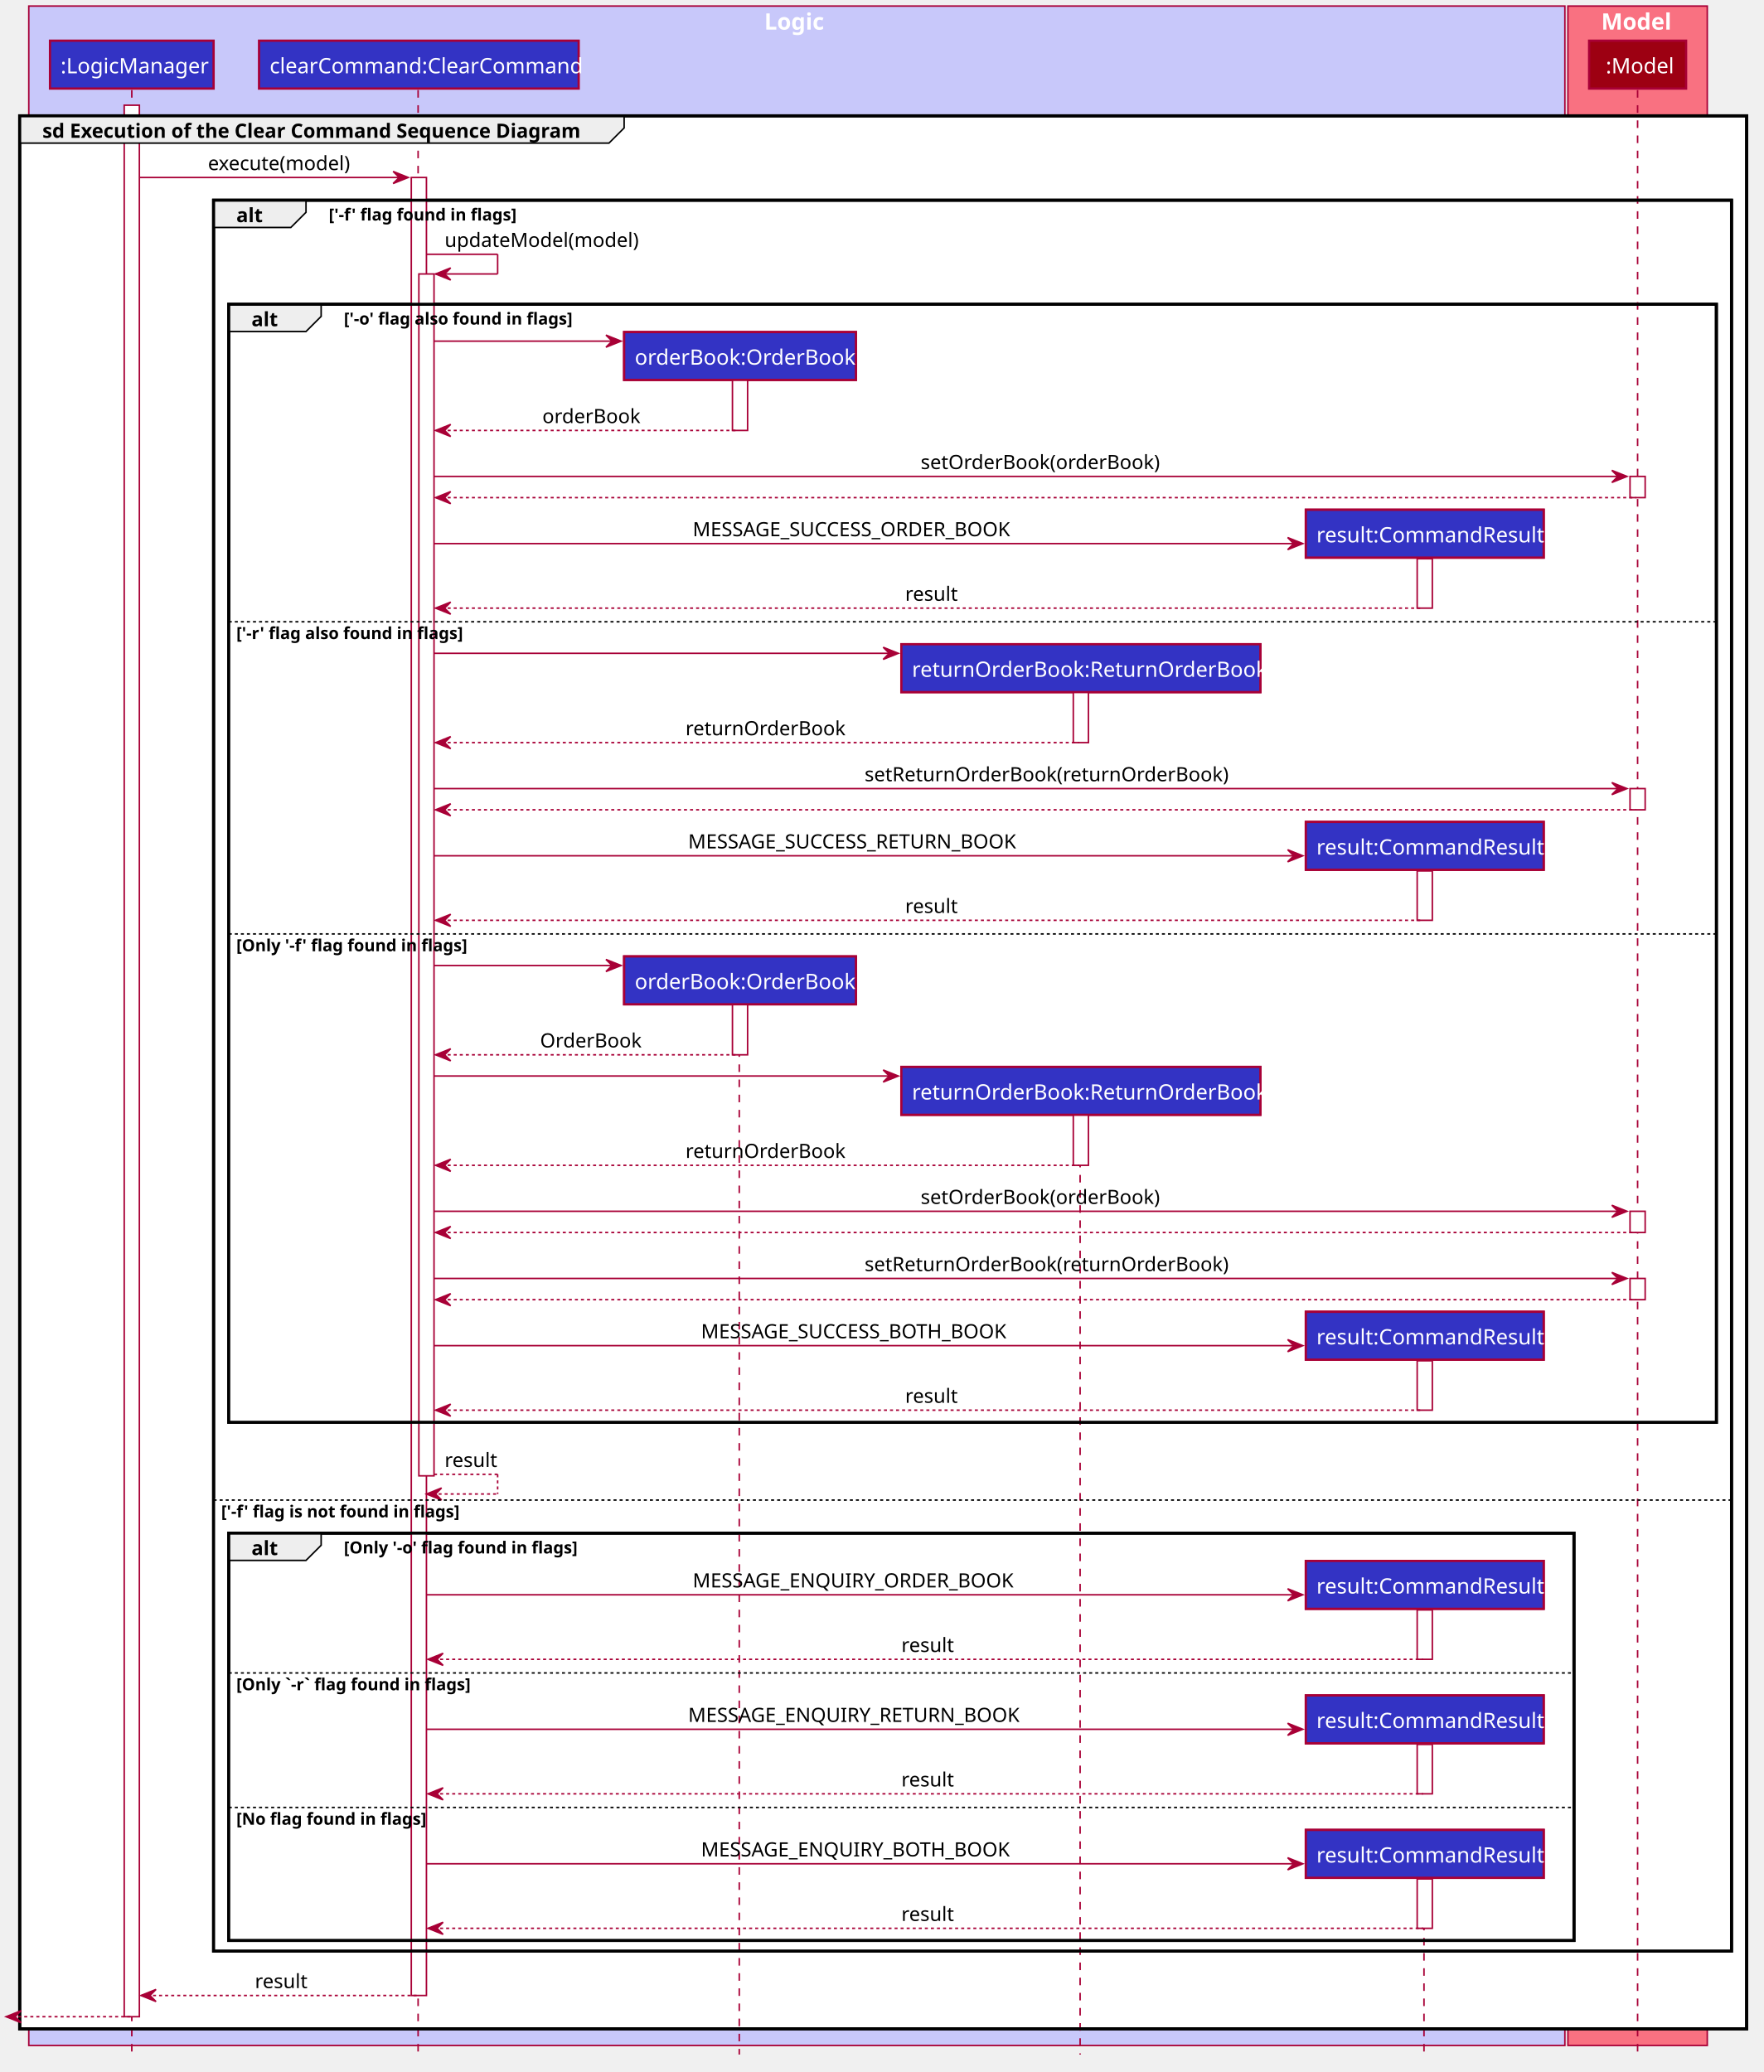
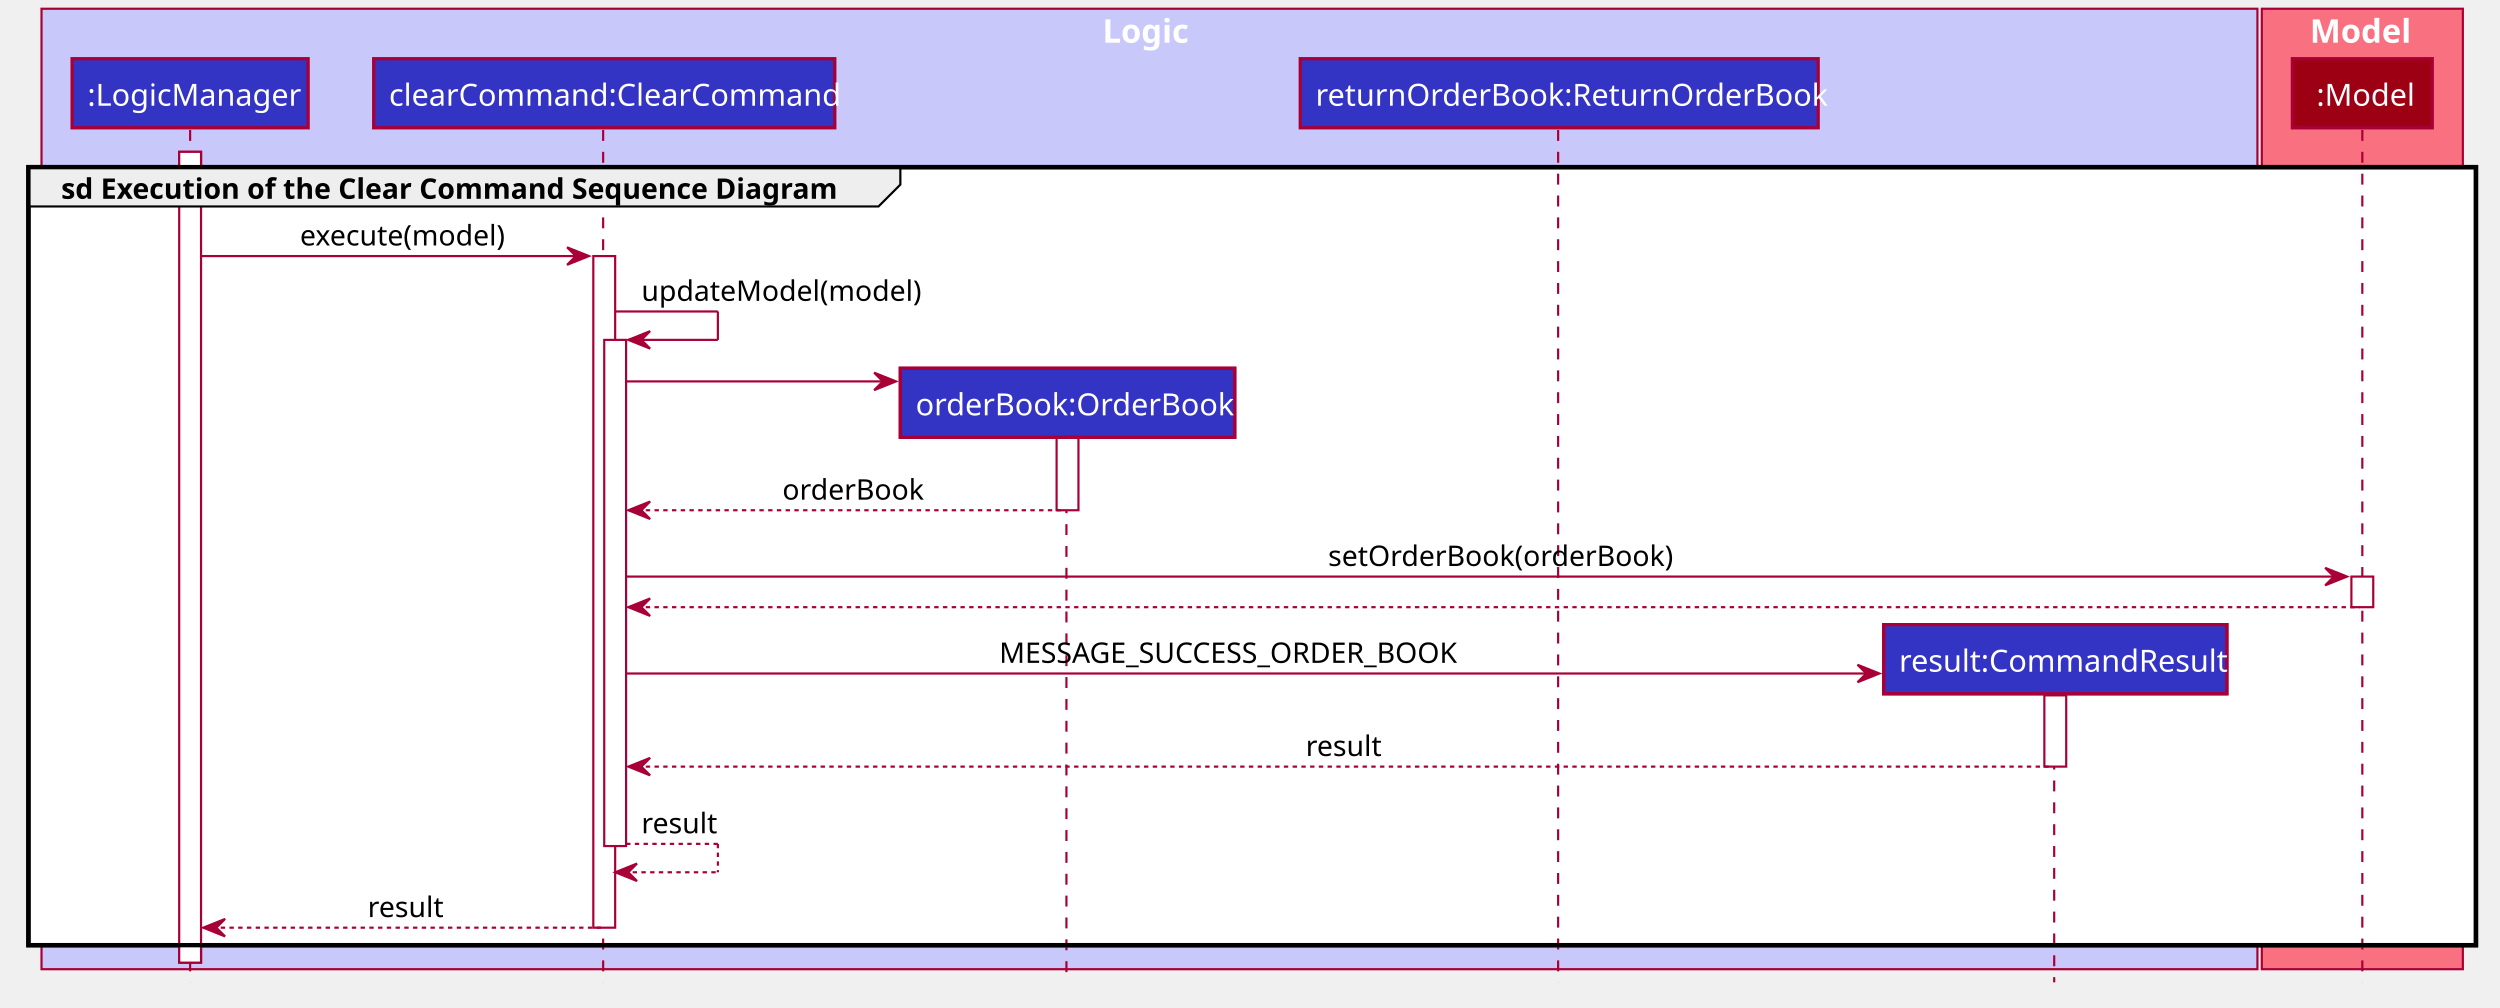
- <svg xmlns="http://www.w3.org/2000/svg" contentScriptType="application/ecmascript" contentStyleType="text/css" height="1368px" preserveAspectRatio="none" style="width:1164px;height:1368px;" version="1.1" viewBox="0 0 1164 1368" width="1164px" zoomAndPan="magnify">
+ <svg xmlns="http://www.w3.org/2000/svg" contentScriptType="application/ecmascript" contentStyleType="text/css" height="461px" preserveAspectRatio="none" style="width:1144px;height:461px;" version="1.1" viewBox="0 0 1144 461" width="1144px" zoomAndPan="magnify">
  <defs />
  <g>
-     <rect fill="#C8C8FA" height="1346.484" style="stroke: #A80036; stroke-width: 1.0;" width="1014" x="19" y="4" />
+     <rect fill="#C8C8FA" height="439.508" style="stroke: #A80036; stroke-width: 1.0;" width="1014" x="19" y="4" />
    <text fill="#FFFFFF" font-family="sans-serif" font-size="15" font-weight="bold" lengthAdjust="spacingAndGlyphs" textLength="39" x="504.5" y="19.571">Logic</text>
-     <rect fill="#F97181" height="1346.484" style="stroke: #A80036; stroke-width: 1.0;" width="92" x="1035" y="4" />
+     <rect fill="#F97181" height="439.508" style="stroke: #A80036; stroke-width: 1.0;" width="92" x="1035" y="4" />
    <text fill="#FFFFFF" font-family="sans-serif" font-size="15" font-weight="bold" lengthAdjust="spacingAndGlyphs" textLength="44" x="1057" y="19.571">Model</text>
-     <rect fill="#FFFFFF" height="1262.008" style="stroke: #A80036; stroke-width: 1.0;" width="10" x="82" y="69.477" />
-     <rect fill="#FFFFFF" height="1200.305" style="stroke: #A80036; stroke-width: 1.0;" width="10" x="271.5" y="117.18" />
-     <rect fill="#FFFFFF" height="793.508" style="stroke: #A80036; stroke-width: 1.0;" width="10" x="276.5" y="180.883" />
-     <rect fill="#FFFFFF" height="48.961" style="stroke: #A80036; stroke-width: 1.0;" width="10" x="483.5" y="235.234" />
-     <rect fill="#FFFFFF" height="48.961" style="stroke: #A80036; stroke-width: 1.0;" width="10" x="483.5" y="647.453" />
-     <rect fill="#FFFFFF" height="48.961" style="stroke: #A80036; stroke-width: 1.0;" width="10" x="708.5" y="441.344" />
-     <rect fill="#FFFFFF" height="48.961" style="stroke: #A80036; stroke-width: 1.0;" width="10" x="708.5" y="720.414" />
-     <rect fill="#FFFFFF" height="32.609" style="stroke: #A80036; stroke-width: 1.0;" width="10" x="935.5" y="368.898" />
-     <rect fill="#FFFFFF" height="32.609" style="stroke: #A80036; stroke-width: 1.0;" width="10" x="935.5" y="575.008" />
-     <rect fill="#FFFFFF" height="32.609" style="stroke: #A80036; stroke-width: 1.0;" width="10" x="935.5" y="898.43" />
-     <rect fill="#FFFFFF" height="32.609" style="stroke: #A80036; stroke-width: 1.0;" width="10" x="935.5" y="1062.93" />
-     <rect fill="#FFFFFF" height="32.609" style="stroke: #A80036; stroke-width: 1.0;" width="10" x="935.5" y="1151.727" />
-     <rect fill="#FFFFFF" height="32.609" style="stroke: #A80036; stroke-width: 1.0;" width="10" x="935.5" y="1240.523" />
-     <rect fill="#FFFFFF" height="14" style="stroke: #A80036; stroke-width: 1.0;" width="10" x="1076" y="314.547" />
-     <rect fill="#FFFFFF" height="14" style="stroke: #A80036; stroke-width: 1.0;" width="10" x="1076" y="520.656" />
-     <rect fill="#FFFFFF" height="14" style="stroke: #A80036; stroke-width: 1.0;" width="10" x="1076" y="799.727" />
-     <rect fill="#FFFFFF" height="14" style="stroke: #A80036; stroke-width: 1.0;" width="10" x="1076" y="844.078" />
-     <rect fill="#FFFFFF" height="1263.008" style="stroke: #000000; stroke-width: 2.0;" width="1140" x="13" y="76.477" />
-     <rect fill="#FFFFFF" height="1155.953" style="stroke: #000000; stroke-width: 2.0;" width="1002" x="141" y="132.18" />
-     <rect fill="#FFFFFF" height="738.156" style="stroke: #000000; stroke-width: 2.0;" width="982" x="151" y="200.883" />
-     <rect fill="#3333C4" height="31.609" style="stroke: #A80036; stroke-width: 1.5;" width="153" x="412" y="219.234" />
-     <text fill="#FFFFFF" font-family="sans-serif" font-size="14" lengthAdjust="spacingAndGlyphs" textLength="139" x="419" y="240.768">orderBook:OrderBook</text>
-     <rect fill="#3333C4" height="31.609" style="stroke: #A80036; stroke-width: 1.5;" width="157" x="862" y="336.547" />
-     <text fill="#FFFFFF" font-family="sans-serif" font-size="14" lengthAdjust="spacingAndGlyphs" textLength="143" x="869" y="358.08">result:CommandResult</text>
-     <rect fill="#FFFFFF" height="206.109" style="stroke: none; stroke-width: 1.0;" width="982" x="151" y="409.508" />
-     <rect fill="#3333C4" height="31.609" style="stroke: #A80036; stroke-width: 1.5;" width="237" x="595" y="425.344" />
-     <text fill="#FFFFFF" font-family="sans-serif" font-size="14" lengthAdjust="spacingAndGlyphs" textLength="223" x="602" y="446.877">returnOrderBook:ReturnOrderBook</text>
-     <rect fill="#3333C4" height="31.609" style="stroke: #A80036; stroke-width: 1.5;" width="157" x="862" y="542.656" />
-     <text fill="#FFFFFF" font-family="sans-serif" font-size="14" lengthAdjust="spacingAndGlyphs" textLength="143" x="869" y="564.189">result:CommandResult</text>
-     <rect fill="#FFFFFF" height="323.422" style="stroke: none; stroke-width: 1.0;" width="982" x="151" y="615.617" />
-     <rect fill="#3333C4" height="31.609" style="stroke: #A80036; stroke-width: 1.5;" width="153" x="412" y="631.453" />
-     <text fill="#FFFFFF" font-family="sans-serif" font-size="14" lengthAdjust="spacingAndGlyphs" textLength="139" x="419" y="652.986">orderBook:OrderBook</text>
-     <rect fill="#3333C4" height="31.609" style="stroke: #A80036; stroke-width: 1.5;" width="237" x="595" y="704.414" />
-     <text fill="#FFFFFF" font-family="sans-serif" font-size="14" lengthAdjust="spacingAndGlyphs" textLength="223" x="602" y="725.947">returnOrderBook:ReturnOrderBook</text>
-     <rect fill="#3333C4" height="31.609" style="stroke: #A80036; stroke-width: 1.5;" width="157" x="862" y="866.078" />
-     <text fill="#FFFFFF" font-family="sans-serif" font-size="14" lengthAdjust="spacingAndGlyphs" textLength="143" x="869" y="887.611">result:CommandResult</text>
-     <rect fill="#FFFFFF" height="298.742" style="stroke: none; stroke-width: 1.0;" width="1002" x="141" y="989.391" />
-     <rect fill="#FFFFFF" height="268.906" style="stroke: #000000; stroke-width: 2.0;" width="888" x="151" y="1012.227" />
-     <rect fill="#3333C4" height="31.609" style="stroke: #A80036; stroke-width: 1.5;" width="157" x="862" y="1030.578" />
-     <text fill="#FFFFFF" font-family="sans-serif" font-size="14" lengthAdjust="spacingAndGlyphs" textLength="143" x="869" y="1052.111">result:CommandResult</text>
-     <rect fill="#FFFFFF" height="88.797" style="stroke: none; stroke-width: 1.0;" width="888" x="151" y="1103.539" />
-     <rect fill="#3333C4" height="31.609" style="stroke: #A80036; stroke-width: 1.5;" width="157" x="862" y="1119.375" />
-     <text fill="#FFFFFF" font-family="sans-serif" font-size="14" lengthAdjust="spacingAndGlyphs" textLength="143" x="869" y="1140.908">result:CommandResult</text>
-     <rect fill="#FFFFFF" height="88.797" style="stroke: none; stroke-width: 1.0;" width="888" x="151" y="1192.336" />
-     <rect fill="#3333C4" height="31.609" style="stroke: #A80036; stroke-width: 1.5;" width="157" x="862" y="1208.172" />
-     <text fill="#FFFFFF" font-family="sans-serif" font-size="14" lengthAdjust="spacingAndGlyphs" textLength="143" x="869" y="1229.705">result:CommandResult</text>
-     <line style="stroke: #A80036; stroke-width: 1.0; stroke-dasharray: 5.0,5.0;" x1="87" x2="87" y1="59.477" y2="1356.484" />
-     <line style="stroke: #A80036; stroke-width: 1.0; stroke-dasharray: 5.0,5.0;" x1="276" x2="276" y1="59.477" y2="1356.484" />
-     <line style="stroke: #A80036; stroke-width: 1.0; stroke-dasharray: 5.0,5.0;" x1="488" x2="488" y1="662.758" y2="1356.484" />
-     <line style="stroke: #A80036; stroke-width: 1.0; stroke-dasharray: 5.0,5.0;" x1="713" x2="713" y1="735.719" y2="1356.484" />
-     <line style="stroke: #A80036; stroke-width: 1.0; stroke-dasharray: 5.0,5.0;" x1="940" x2="940" y1="1239.477" y2="1356.484" />
-     <line style="stroke: #A80036; stroke-width: 1.0; stroke-dasharray: 5.0,5.0;" x1="1081" x2="1081" y1="59.477" y2="1356.484" />
+     <rect fill="#FFFFFF" height="371.031" style="stroke: #A80036; stroke-width: 1.0;" width="10" x="82" y="69.477" />
+     <rect fill="#FFFFFF" height="307.328" style="stroke: #A80036; stroke-width: 1.0;" width="10" x="271.5" y="117.18" />
+     <rect fill="#FFFFFF" height="231.625" style="stroke: #A80036; stroke-width: 1.0;" width="10" x="276.5" y="155.531" />
+     <rect fill="#FFFFFF" height="48.961" style="stroke: #A80036; stroke-width: 1.0;" width="10" x="483.5" y="184.531" />
+     <rect fill="#FFFFFF" height="32.609" style="stroke: #A80036; stroke-width: 1.0;" width="10" x="935.5" y="318.195" />
+     <rect fill="#FFFFFF" height="14" style="stroke: #A80036; stroke-width: 1.0;" width="10" x="1076" y="263.844" />
+     <rect fill="#FFFFFF" height="356.031" style="stroke: #000000; stroke-width: 2.0;" width="1120" x="13" y="76.477" />
+     <rect fill="#3333C4" height="31.609" style="stroke: #A80036; stroke-width: 1.5;" width="153" x="412" y="168.531" />
+     <text fill="#FFFFFF" font-family="sans-serif" font-size="14" lengthAdjust="spacingAndGlyphs" textLength="139" x="419" y="190.065">orderBook:OrderBook</text>
+     <rect fill="#3333C4" height="31.609" style="stroke: #A80036; stroke-width: 1.5;" width="157" x="862" y="285.844" />
+     <text fill="#FFFFFF" font-family="sans-serif" font-size="14" lengthAdjust="spacingAndGlyphs" textLength="143" x="869" y="307.377">result:CommandResult</text>
+     <line style="stroke: #A80036; stroke-width: 1.0; stroke-dasharray: 5.0,5.0;" x1="87" x2="87" y1="59.477" y2="449.508" />
+     <line style="stroke: #A80036; stroke-width: 1.0; stroke-dasharray: 5.0,5.0;" x1="276" x2="276" y1="59.477" y2="449.508" />
+     <line style="stroke: #A80036; stroke-width: 1.0; stroke-dasharray: 5.0,5.0;" x1="488" x2="488" y1="199.836" y2="449.508" />
+     <line style="stroke: #A80036; stroke-width: 1.0; stroke-dasharray: 5.0,5.0;" x1="713" x2="713" y1="59.477" y2="449.508" />
+     <line style="stroke: #A80036; stroke-width: 1.0; stroke-dasharray: 5.0,5.0;" x1="940" x2="940" y1="317.148" y2="449.508" />
+     <line style="stroke: #A80036; stroke-width: 1.0; stroke-dasharray: 5.0,5.0;" x1="1081" x2="1081" y1="59.477" y2="449.508" />
    <rect fill="#3333C4" height="31.609" style="stroke: #A80036; stroke-width: 1.5;" width="108" x="33" y="26.867" />
    <text fill="#FFFFFF" font-family="sans-serif" font-size="14" lengthAdjust="spacingAndGlyphs" textLength="94" x="40" y="48.4">:LogicManager</text>
    <rect fill="#3333C4" height="31.609" style="stroke: #A80036; stroke-width: 1.5;" width="211" x="171" y="26.867" />
    <text fill="#FFFFFF" font-family="sans-serif" font-size="14" lengthAdjust="spacingAndGlyphs" textLength="197" x="178" y="48.4">clearCommand:ClearCommand</text>
+     <rect fill="#3333C4" height="31.609" style="stroke: #A80036; stroke-width: 1.5;" width="237" x="595" y="26.867" />
+     <text fill="#FFFFFF" font-family="sans-serif" font-size="14" lengthAdjust="spacingAndGlyphs" textLength="223" x="602" y="48.4">returnOrderBook:ReturnOrderBook</text>
    <rect fill="#9D0012" height="31.609" style="stroke: #A80036; stroke-width: 1.5;" width="64" x="1049" y="26.867" />
    <text fill="#FFFFFF" font-family="sans-serif" font-size="14" lengthAdjust="spacingAndGlyphs" textLength="42" x="1060" y="48.4">:Model</text>
-     <rect fill="#FFFFFF" height="1262.008" style="stroke: #A80036; stroke-width: 1.0;" width="10" x="82" y="69.477" />
-     <rect fill="#FFFFFF" height="1200.305" style="stroke: #A80036; stroke-width: 1.0;" width="10" x="271.5" y="117.18" />
-     <rect fill="#FFFFFF" height="793.508" style="stroke: #A80036; stroke-width: 1.0;" width="10" x="276.5" y="180.883" />
-     <rect fill="#FFFFFF" height="48.961" style="stroke: #A80036; stroke-width: 1.0;" width="10" x="483.5" y="235.234" />
-     <rect fill="#FFFFFF" height="48.961" style="stroke: #A80036; stroke-width: 1.0;" width="10" x="483.5" y="647.453" />
-     <rect fill="#FFFFFF" height="48.961" style="stroke: #A80036; stroke-width: 1.0;" width="10" x="708.5" y="441.344" />
-     <rect fill="#FFFFFF" height="48.961" style="stroke: #A80036; stroke-width: 1.0;" width="10" x="708.5" y="720.414" />
-     <rect fill="#FFFFFF" height="32.609" style="stroke: #A80036; stroke-width: 1.0;" width="10" x="935.5" y="368.898" />
-     <rect fill="#FFFFFF" height="32.609" style="stroke: #A80036; stroke-width: 1.0;" width="10" x="935.5" y="575.008" />
-     <rect fill="#FFFFFF" height="32.609" style="stroke: #A80036; stroke-width: 1.0;" width="10" x="935.5" y="898.43" />
-     <rect fill="#FFFFFF" height="32.609" style="stroke: #A80036; stroke-width: 1.0;" width="10" x="935.5" y="1062.93" />
-     <rect fill="#FFFFFF" height="32.609" style="stroke: #A80036; stroke-width: 1.0;" width="10" x="935.5" y="1151.727" />
-     <rect fill="#FFFFFF" height="32.609" style="stroke: #A80036; stroke-width: 1.0;" width="10" x="935.5" y="1240.523" />
-     <rect fill="#FFFFFF" height="14" style="stroke: #A80036; stroke-width: 1.0;" width="10" x="1076" y="314.547" />
-     <rect fill="#FFFFFF" height="14" style="stroke: #A80036; stroke-width: 1.0;" width="10" x="1076" y="520.656" />
-     <rect fill="#FFFFFF" height="14" style="stroke: #A80036; stroke-width: 1.0;" width="10" x="1076" y="799.727" />
-     <rect fill="#FFFFFF" height="14" style="stroke: #A80036; stroke-width: 1.0;" width="10" x="1076" y="844.078" />
+     <rect fill="#FFFFFF" height="371.031" style="stroke: #A80036; stroke-width: 1.0;" width="10" x="82" y="69.477" />
+     <rect fill="#FFFFFF" height="307.328" style="stroke: #A80036; stroke-width: 1.0;" width="10" x="271.5" y="117.18" />
+     <rect fill="#FFFFFF" height="231.625" style="stroke: #A80036; stroke-width: 1.0;" width="10" x="276.5" y="155.531" />
+     <rect fill="#FFFFFF" height="48.961" style="stroke: #A80036; stroke-width: 1.0;" width="10" x="483.5" y="184.531" />
+     <rect fill="#FFFFFF" height="32.609" style="stroke: #A80036; stroke-width: 1.0;" width="10" x="935.5" y="318.195" />
+     <rect fill="#FFFFFF" height="14" style="stroke: #A80036; stroke-width: 1.0;" width="10" x="1076" y="263.844" />
    <path d="M13,76.477 L412,76.477 L412,84.477 L402,94.477 L13,94.477 L13,76.477 " fill="#EEEEEE" style="stroke: #000000; stroke-width: 1.0;" />
-     <rect fill="none" height="1263.008" style="stroke: #000000; stroke-width: 2.0;" width="1140" x="13" y="76.477" />
+     <rect fill="none" height="356.031" style="stroke: #000000; stroke-width: 2.0;" width="1120" x="13" y="76.477" />
    <text fill="#000000" font-family="sans-serif" font-size="13" font-weight="bold" lengthAdjust="spacingAndGlyphs" textLength="354" x="28" y="90.972">sd Execution of the Clear Command Sequence Diagram</text>
    <polygon fill="#A80036" points="259.5,113.18,269.5,117.18,259.5,121.18,263.5,117.18" style="stroke: #A80036; stroke-width: 1.0;" />
    <line style="stroke: #A80036; stroke-width: 1.0;" x1="92" x2="265.5" y1="117.18" y2="117.18" />
    <text fill="#000000" font-family="sans-serif" font-size="13" lengthAdjust="spacingAndGlyphs" textLength="89" x="137.25" y="112.323">execute(model)</text>
-     <path d="M141,132.18 L202,132.18 L202,140.18 L192,150.18 L141,150.18 L141,132.18 " fill="#EEEEEE" style="stroke: #000000; stroke-width: 1.0;" />
-     <rect fill="none" height="1155.953" style="stroke: #000000; stroke-width: 2.0;" width="1002" x="141" y="132.18" />
-     <text fill="#000000" font-family="sans-serif" font-size="13" font-weight="bold" lengthAdjust="spacingAndGlyphs" textLength="16" x="156" y="146.675">alt</text>
-     <text fill="#000000" font-family="sans-serif" font-size="11" font-weight="bold" lengthAdjust="spacingAndGlyphs" textLength="123" x="217" y="145.599">['-f' flag found in flags]</text>
-     <line style="stroke: #A80036; stroke-width: 1.0;" x1="281.5" x2="328.5" y1="167.883" y2="167.883" />
-     <line style="stroke: #A80036; stroke-width: 1.0;" x1="328.5" x2="328.5" y1="167.883" y2="180.883" />
-     <line style="stroke: #A80036; stroke-width: 1.0;" x1="287.5" x2="328.5" y1="180.883" y2="180.883" />
-     <polygon fill="#A80036" points="297.5,176.883,287.5,180.883,297.5,184.883,293.5,180.883" style="stroke: #A80036; stroke-width: 1.0;" />
-     <text fill="#000000" font-family="sans-serif" font-size="13" lengthAdjust="spacingAndGlyphs" textLength="117" x="293.5" y="163.026">updateModel(model)</text>
-     <path d="M151,200.883 L212,200.883 L212,208.883 L202,218.883 L151,218.883 L151,200.883 " fill="#EEEEEE" style="stroke: #000000; stroke-width: 1.0;" />
-     <rect fill="none" height="738.156" style="stroke: #000000; stroke-width: 2.0;" width="982" x="151" y="200.883" />
-     <text fill="#000000" font-family="sans-serif" font-size="13" font-weight="bold" lengthAdjust="spacingAndGlyphs" textLength="16" x="166" y="215.378">alt</text>
-     <text fill="#000000" font-family="sans-serif" font-size="11" font-weight="bold" lengthAdjust="spacingAndGlyphs" textLength="152" x="227" y="214.302">['-o' flag also found in flags]</text>
-     <polygon fill="#A80036" points="400,221.234,410,225.234,400,229.234,404,225.234" style="stroke: #A80036; stroke-width: 1.0;" />
-     <line style="stroke: #A80036; stroke-width: 1.0;" x1="286.5" x2="406" y1="225.234" y2="225.234" />
-     <rect fill="#3333C4" height="31.609" style="stroke: #A80036; stroke-width: 1.5;" width="153" x="412" y="219.234" />
-     <text fill="#FFFFFF" font-family="sans-serif" font-size="14" lengthAdjust="spacingAndGlyphs" textLength="139" x="419" y="240.768">orderBook:OrderBook</text>
-     <polygon fill="#A80036" points="297.5,280.195,287.5,284.195,297.5,288.195,293.5,284.195" style="stroke: #A80036; stroke-width: 1.0;" />
-     <line style="stroke: #A80036; stroke-width: 1.0; stroke-dasharray: 2.0,2.0;" x1="291.5" x2="487.5" y1="284.195" y2="284.195" />
-     <text fill="#000000" font-family="sans-serif" font-size="13" lengthAdjust="spacingAndGlyphs" textLength="59" x="358" y="279.339">orderBook</text>
-     <polygon fill="#A80036" points="1064,310.547,1074,314.547,1064,318.547,1068,314.547" style="stroke: #A80036; stroke-width: 1.0;" />
-     <line style="stroke: #A80036; stroke-width: 1.0;" x1="286.5" x2="1070" y1="314.547" y2="314.547" />
-     <text fill="#000000" font-family="sans-serif" font-size="13" lengthAdjust="spacingAndGlyphs" textLength="147" x="607.75" y="309.69">setOrderBook(orderBook)</text>
-     <polygon fill="#A80036" points="297.5,324.547,287.5,328.547,297.5,332.547,293.5,328.547" style="stroke: #A80036; stroke-width: 1.0;" />
-     <line style="stroke: #A80036; stroke-width: 1.0; stroke-dasharray: 2.0,2.0;" x1="291.5" x2="1080" y1="328.547" y2="328.547" />
-     <polygon fill="#A80036" points="850,354.898,860,358.898,850,362.898,854,358.898" style="stroke: #A80036; stroke-width: 1.0;" />
-     <line style="stroke: #A80036; stroke-width: 1.0;" x1="286.5" x2="856" y1="358.898" y2="358.898" />
-     <text fill="#000000" font-family="sans-serif" font-size="13" lengthAdjust="spacingAndGlyphs" textLength="234" x="457.25" y="354.042">MESSAGE_SUCCESS_ORDER_BOOK</text>
-     <rect fill="#3333C4" height="31.609" style="stroke: #A80036; stroke-width: 1.5;" width="157" x="862" y="336.547" />
-     <text fill="#FFFFFF" font-family="sans-serif" font-size="14" lengthAdjust="spacingAndGlyphs" textLength="143" x="869" y="358.08">result:CommandResult</text>
-     <polygon fill="#A80036" points="297.5,397.508,287.5,401.508,297.5,405.508,293.5,401.508" style="stroke: #A80036; stroke-width: 1.0;" />
-     <line style="stroke: #A80036; stroke-width: 1.0; stroke-dasharray: 2.0,2.0;" x1="291.5" x2="939.5" y1="401.508" y2="401.508" />
-     <text fill="#000000" font-family="sans-serif" font-size="13" lengthAdjust="spacingAndGlyphs" textLength="32" x="597.5" y="396.651">result</text>
-     <line style="stroke: #000000; stroke-width: 1.0; stroke-dasharray: 2.0,2.0;" x1="151" x2="1133" y1="410.508" y2="410.508" />
-     <text fill="#000000" font-family="sans-serif" font-size="11" font-weight="bold" lengthAdjust="spacingAndGlyphs" textLength="150" x="156" y="421.927">['-r' flag also found in flags]</text>
-     <polygon fill="#A80036" points="583,427.344,593,431.344,583,435.344,587,431.344" style="stroke: #A80036; stroke-width: 1.0;" />
-     <line style="stroke: #A80036; stroke-width: 1.0;" x1="286.5" x2="589" y1="431.344" y2="431.344" />
-     <rect fill="#3333C4" height="31.609" style="stroke: #A80036; stroke-width: 1.5;" width="237" x="595" y="425.344" />
-     <text fill="#FFFFFF" font-family="sans-serif" font-size="14" lengthAdjust="spacingAndGlyphs" textLength="223" x="602" y="446.877">returnOrderBook:ReturnOrderBook</text>
-     <polygon fill="#A80036" points="297.5,486.305,287.5,490.305,297.5,494.305,293.5,490.305" style="stroke: #A80036; stroke-width: 1.0;" />
-     <line style="stroke: #A80036; stroke-width: 1.0; stroke-dasharray: 2.0,2.0;" x1="291.5" x2="712.5" y1="490.305" y2="490.305" />
-     <text fill="#000000" font-family="sans-serif" font-size="13" lengthAdjust="spacingAndGlyphs" textLength="95" x="452.5" y="485.448">returnOrderBook</text>
-     <polygon fill="#A80036" points="1064,516.656,1074,520.656,1064,524.656,1068,520.656" style="stroke: #A80036; stroke-width: 1.0;" />
-     <line style="stroke: #A80036; stroke-width: 1.0;" x1="286.5" x2="1070" y1="520.656" y2="520.656" />
-     <text fill="#000000" font-family="sans-serif" font-size="13" lengthAdjust="spacingAndGlyphs" textLength="221" x="570.75" y="515.8">setReturnOrderBook(returnOrderBook)</text>
-     <polygon fill="#A80036" points="297.5,530.656,287.5,534.656,297.5,538.656,293.5,534.656" style="stroke: #A80036; stroke-width: 1.0;" />
-     <line style="stroke: #A80036; stroke-width: 1.0; stroke-dasharray: 2.0,2.0;" x1="291.5" x2="1080" y1="534.656" y2="534.656" />
-     <polygon fill="#A80036" points="850,561.008,860,565.008,850,569.008,854,565.008" style="stroke: #A80036; stroke-width: 1.0;" />
-     <line style="stroke: #A80036; stroke-width: 1.0;" x1="286.5" x2="856" y1="565.008" y2="565.008" />
-     <text fill="#000000" font-family="sans-serif" font-size="13" lengthAdjust="spacingAndGlyphs" textLength="240" x="454.25" y="560.151">MESSAGE_SUCCESS_RETURN_BOOK</text>
-     <rect fill="#3333C4" height="31.609" style="stroke: #A80036; stroke-width: 1.5;" width="157" x="862" y="542.656" />
-     <text fill="#FFFFFF" font-family="sans-serif" font-size="14" lengthAdjust="spacingAndGlyphs" textLength="143" x="869" y="564.189">result:CommandResult</text>
-     <polygon fill="#A80036" points="297.5,603.617,287.5,607.617,297.5,611.617,293.5,607.617" style="stroke: #A80036; stroke-width: 1.0;" />
-     <line style="stroke: #A80036; stroke-width: 1.0; stroke-dasharray: 2.0,2.0;" x1="291.5" x2="939.5" y1="607.617" y2="607.617" />
-     <text fill="#000000" font-family="sans-serif" font-size="13" lengthAdjust="spacingAndGlyphs" textLength="32" x="597.5" y="602.761">result</text>
-     <line style="stroke: #000000; stroke-width: 1.0; stroke-dasharray: 2.0,2.0;" x1="151" x2="1133" y1="616.617" y2="616.617" />
-     <text fill="#000000" font-family="sans-serif" font-size="11" font-weight="bold" lengthAdjust="spacingAndGlyphs" textLength="150" x="156" y="628.036">[Only '-f' flag found in flags]</text>
-     <polygon fill="#A80036" points="400,633.453,410,637.453,400,641.453,404,637.453" style="stroke: #A80036; stroke-width: 1.0;" />
-     <line style="stroke: #A80036; stroke-width: 1.0;" x1="286.5" x2="406" y1="637.453" y2="637.453" />
-     <rect fill="#3333C4" height="31.609" style="stroke: #A80036; stroke-width: 1.5;" width="153" x="412" y="631.453" />
-     <text fill="#FFFFFF" font-family="sans-serif" font-size="14" lengthAdjust="spacingAndGlyphs" textLength="139" x="419" y="652.986">orderBook:OrderBook</text>
-     <polygon fill="#A80036" points="297.5,692.414,287.5,696.414,297.5,700.414,293.5,696.414" style="stroke: #A80036; stroke-width: 1.0;" />
-     <line style="stroke: #A80036; stroke-width: 1.0; stroke-dasharray: 2.0,2.0;" x1="291.5" x2="487.5" y1="696.414" y2="696.414" />
-     <text fill="#000000" font-family="sans-serif" font-size="13" lengthAdjust="spacingAndGlyphs" textLength="62" x="356.5" y="691.558">OrderBook</text>
-     <polygon fill="#A80036" points="583,706.414,593,710.414,583,714.414,587,710.414" style="stroke: #A80036; stroke-width: 1.0;" />
-     <line style="stroke: #A80036; stroke-width: 1.0;" x1="286.5" x2="589" y1="710.414" y2="710.414" />
-     <rect fill="#3333C4" height="31.609" style="stroke: #A80036; stroke-width: 1.5;" width="237" x="595" y="704.414" />
-     <text fill="#FFFFFF" font-family="sans-serif" font-size="14" lengthAdjust="spacingAndGlyphs" textLength="223" x="602" y="725.947">returnOrderBook:ReturnOrderBook</text>
-     <polygon fill="#A80036" points="297.5,765.375,287.5,769.375,297.5,773.375,293.5,769.375" style="stroke: #A80036; stroke-width: 1.0;" />
-     <line style="stroke: #A80036; stroke-width: 1.0; stroke-dasharray: 2.0,2.0;" x1="291.5" x2="712.5" y1="769.375" y2="769.375" />
-     <text fill="#000000" font-family="sans-serif" font-size="13" lengthAdjust="spacingAndGlyphs" textLength="95" x="452.5" y="764.519">returnOrderBook</text>
-     <polygon fill="#A80036" points="1064,795.727,1074,799.727,1064,803.727,1068,799.727" style="stroke: #A80036; stroke-width: 1.0;" />
-     <line style="stroke: #A80036; stroke-width: 1.0;" x1="286.5" x2="1070" y1="799.727" y2="799.727" />
-     <text fill="#000000" font-family="sans-serif" font-size="13" lengthAdjust="spacingAndGlyphs" textLength="147" x="607.75" y="794.87">setOrderBook(orderBook)</text>
-     <polygon fill="#A80036" points="297.5,809.727,287.5,813.727,297.5,817.727,293.5,813.727" style="stroke: #A80036; stroke-width: 1.0;" />
-     <line style="stroke: #A80036; stroke-width: 1.0; stroke-dasharray: 2.0,2.0;" x1="291.5" x2="1080" y1="813.727" y2="813.727" />
-     <polygon fill="#A80036" points="1064,840.078,1074,844.078,1064,848.078,1068,844.078" style="stroke: #A80036; stroke-width: 1.0;" />
-     <line style="stroke: #A80036; stroke-width: 1.0;" x1="286.5" x2="1070" y1="844.078" y2="844.078" />
-     <text fill="#000000" font-family="sans-serif" font-size="13" lengthAdjust="spacingAndGlyphs" textLength="221" x="570.75" y="839.222">setReturnOrderBook(returnOrderBook)</text>
-     <polygon fill="#A80036" points="297.5,854.078,287.5,858.078,297.5,862.078,293.5,858.078" style="stroke: #A80036; stroke-width: 1.0;" />
-     <line style="stroke: #A80036; stroke-width: 1.0; stroke-dasharray: 2.0,2.0;" x1="291.5" x2="1080" y1="858.078" y2="858.078" />
-     <polygon fill="#A80036" points="850,884.43,860,888.43,850,892.43,854,888.43" style="stroke: #A80036; stroke-width: 1.0;" />
-     <line style="stroke: #A80036; stroke-width: 1.0;" x1="286.5" x2="856" y1="888.43" y2="888.43" />
-     <text fill="#000000" font-family="sans-serif" font-size="13" lengthAdjust="spacingAndGlyphs" textLength="223" x="462.75" y="883.573">MESSAGE_SUCCESS_BOTH_BOOK</text>
-     <rect fill="#3333C4" height="31.609" style="stroke: #A80036; stroke-width: 1.5;" width="157" x="862" y="866.078" />
-     <text fill="#FFFFFF" font-family="sans-serif" font-size="14" lengthAdjust="spacingAndGlyphs" textLength="143" x="869" y="887.611">result:CommandResult</text>
-     <polygon fill="#A80036" points="297.5,927.039,287.5,931.039,297.5,935.039,293.5,931.039" style="stroke: #A80036; stroke-width: 1.0;" />
-     <line style="stroke: #A80036; stroke-width: 1.0; stroke-dasharray: 2.0,2.0;" x1="291.5" x2="939.5" y1="931.039" y2="931.039" />
-     <text fill="#000000" font-family="sans-serif" font-size="13" lengthAdjust="spacingAndGlyphs" textLength="32" x="597.5" y="926.183">result</text>
-     <line style="stroke: #A80036; stroke-width: 1.0; stroke-dasharray: 2.0,2.0;" x1="286.5" x2="328.5" y1="973.391" y2="973.391" />
-     <line style="stroke: #A80036; stroke-width: 1.0; stroke-dasharray: 2.0,2.0;" x1="328.5" x2="328.5" y1="973.391" y2="986.391" />
-     <line style="stroke: #A80036; stroke-width: 1.0; stroke-dasharray: 2.0,2.0;" x1="281.5" x2="328.5" y1="986.391" y2="986.391" />
-     <polygon fill="#A80036" points="291.5,982.391,281.5,986.391,291.5,990.391,287.5,986.391" style="stroke: #A80036; stroke-width: 1.0;" />
-     <text fill="#000000" font-family="sans-serif" font-size="13" lengthAdjust="spacingAndGlyphs" textLength="32" x="293.5" y="968.534">result</text>
-     <line style="stroke: #000000; stroke-width: 1.0; stroke-dasharray: 2.0,2.0;" x1="141" x2="1143" y1="990.391" y2="990.391" />
-     <text fill="#000000" font-family="sans-serif" font-size="11" font-weight="bold" lengthAdjust="spacingAndGlyphs" textLength="157" x="146" y="1001.81">['-f' flag is not found in flags]</text>
-     <path d="M151,1012.227 L212,1012.227 L212,1020.227 L202,1030.227 L151,1030.227 L151,1012.227 " fill="#EEEEEE" style="stroke: #000000; stroke-width: 1.0;" />
-     <rect fill="none" height="268.906" style="stroke: #000000; stroke-width: 2.0;" width="888" x="151" y="1012.227" />
-     <text fill="#000000" font-family="sans-serif" font-size="13" font-weight="bold" lengthAdjust="spacingAndGlyphs" textLength="16" x="166" y="1026.722">alt</text>
-     <text fill="#000000" font-family="sans-serif" font-size="11" font-weight="bold" lengthAdjust="spacingAndGlyphs" textLength="153" x="227" y="1025.646">[Only '-o' flag found in flags]</text>
-     <polygon fill="#A80036" points="850,1048.93,860,1052.93,850,1056.93,854,1052.93" style="stroke: #A80036; stroke-width: 1.0;" />
-     <line style="stroke: #A80036; stroke-width: 1.0;" x1="281.5" x2="856" y1="1052.93" y2="1052.93" />
-     <text fill="#000000" font-family="sans-serif" font-size="13" lengthAdjust="spacingAndGlyphs" textLength="229" x="457.25" y="1048.073">MESSAGE_ENQUIRY_ORDER_BOOK</text>
-     <rect fill="#3333C4" height="31.609" style="stroke: #A80036; stroke-width: 1.5;" width="157" x="862" y="1030.578" />
-     <text fill="#FFFFFF" font-family="sans-serif" font-size="14" lengthAdjust="spacingAndGlyphs" textLength="143" x="869" y="1052.111">result:CommandResult</text>
-     <polygon fill="#A80036" points="292.5,1091.539,282.5,1095.539,292.5,1099.539,288.5,1095.539" style="stroke: #A80036; stroke-width: 1.0;" />
-     <line style="stroke: #A80036; stroke-width: 1.0; stroke-dasharray: 2.0,2.0;" x1="286.5" x2="939.5" y1="1095.539" y2="1095.539" />
-     <text fill="#000000" font-family="sans-serif" font-size="13" lengthAdjust="spacingAndGlyphs" textLength="32" x="595" y="1090.683">result</text>
-     <line style="stroke: #000000; stroke-width: 1.0; stroke-dasharray: 2.0,2.0;" x1="151" x2="1039" y1="1104.539" y2="1104.539" />
-     <text fill="#000000" font-family="sans-serif" font-size="11" font-weight="bold" lengthAdjust="spacingAndGlyphs" textLength="153" x="156" y="1115.958">[Only `-r` flag found in flags]</text>
-     <polygon fill="#A80036" points="850,1137.727,860,1141.727,850,1145.727,854,1141.727" style="stroke: #A80036; stroke-width: 1.0;" />
-     <line style="stroke: #A80036; stroke-width: 1.0;" x1="281.5" x2="856" y1="1141.727" y2="1141.727" />
-     <text fill="#000000" font-family="sans-serif" font-size="13" lengthAdjust="spacingAndGlyphs" textLength="235" x="454.25" y="1136.87">MESSAGE_ENQUIRY_RETURN_BOOK</text>
-     <rect fill="#3333C4" height="31.609" style="stroke: #A80036; stroke-width: 1.5;" width="157" x="862" y="1119.375" />
-     <text fill="#FFFFFF" font-family="sans-serif" font-size="14" lengthAdjust="spacingAndGlyphs" textLength="143" x="869" y="1140.908">result:CommandResult</text>
-     <polygon fill="#A80036" points="292.5,1180.336,282.5,1184.336,292.5,1188.336,288.5,1184.336" style="stroke: #A80036; stroke-width: 1.0;" />
-     <line style="stroke: #A80036; stroke-width: 1.0; stroke-dasharray: 2.0,2.0;" x1="286.5" x2="939.5" y1="1184.336" y2="1184.336" />
-     <text fill="#000000" font-family="sans-serif" font-size="13" lengthAdjust="spacingAndGlyphs" textLength="32" x="595" y="1179.479">result</text>
-     <line style="stroke: #000000; stroke-width: 1.0; stroke-dasharray: 2.0,2.0;" x1="151" x2="1039" y1="1193.336" y2="1193.336" />
-     <text fill="#000000" font-family="sans-serif" font-size="11" font-weight="bold" lengthAdjust="spacingAndGlyphs" textLength="123" x="156" y="1204.755">[No flag found in flags]</text>
-     <polygon fill="#A80036" points="850,1226.523,860,1230.523,850,1234.523,854,1230.523" style="stroke: #A80036; stroke-width: 1.0;" />
-     <line style="stroke: #A80036; stroke-width: 1.0;" x1="281.5" x2="856" y1="1230.523" y2="1230.523" />
-     <text fill="#000000" font-family="sans-serif" font-size="13" lengthAdjust="spacingAndGlyphs" textLength="218" x="462.75" y="1225.667">MESSAGE_ENQUIRY_BOTH_BOOK</text>
-     <rect fill="#3333C4" height="31.609" style="stroke: #A80036; stroke-width: 1.5;" width="157" x="862" y="1208.172" />
-     <text fill="#FFFFFF" font-family="sans-serif" font-size="14" lengthAdjust="spacingAndGlyphs" textLength="143" x="869" y="1229.705">result:CommandResult</text>
-     <polygon fill="#A80036" points="292.5,1269.133,282.5,1273.133,292.5,1277.133,288.5,1273.133" style="stroke: #A80036; stroke-width: 1.0;" />
-     <line style="stroke: #A80036; stroke-width: 1.0; stroke-dasharray: 2.0,2.0;" x1="286.5" x2="939.5" y1="1273.133" y2="1273.133" />
-     <text fill="#000000" font-family="sans-serif" font-size="13" lengthAdjust="spacingAndGlyphs" textLength="32" x="595" y="1268.276">result</text>
-     <polygon fill="#A80036" points="103,1313.484,93,1317.484,103,1321.484,99,1317.484" style="stroke: #A80036; stroke-width: 1.0;" />
-     <line style="stroke: #A80036; stroke-width: 1.0; stroke-dasharray: 2.0,2.0;" x1="97" x2="275.5" y1="1317.484" y2="1317.484" />
-     <text fill="#000000" font-family="sans-serif" font-size="13" lengthAdjust="spacingAndGlyphs" textLength="32" x="168.25" y="1312.628">result</text>
-     <polygon fill="#A80036" points="14,1327.484,4,1331.484,14,1335.484,10,1331.484" style="stroke: #A80036; stroke-width: 1.0;" />
-     <line style="stroke: #A80036; stroke-width: 1.0; stroke-dasharray: 2.0,2.0;" x1="8" x2="86" y1="1331.484" y2="1331.484" />
+     <line style="stroke: #A80036; stroke-width: 1.0;" x1="281.5" x2="328.5" y1="142.531" y2="142.531" />
+     <line style="stroke: #A80036; stroke-width: 1.0;" x1="328.5" x2="328.5" y1="142.531" y2="155.531" />
+     <line style="stroke: #A80036; stroke-width: 1.0;" x1="287.5" x2="328.5" y1="155.531" y2="155.531" />
+     <polygon fill="#A80036" points="297.5,151.531,287.5,155.531,297.5,159.531,293.5,155.531" style="stroke: #A80036; stroke-width: 1.0;" />
+     <text fill="#000000" font-family="sans-serif" font-size="13" lengthAdjust="spacingAndGlyphs" textLength="117" x="293.5" y="137.675">updateModel(model)</text>
+     <polygon fill="#A80036" points="400,170.531,410,174.531,400,178.531,404,174.531" style="stroke: #A80036; stroke-width: 1.0;" />
+     <line style="stroke: #A80036; stroke-width: 1.0;" x1="286.5" x2="406" y1="174.531" y2="174.531" />
+     <rect fill="#3333C4" height="31.609" style="stroke: #A80036; stroke-width: 1.5;" width="153" x="412" y="168.531" />
+     <text fill="#FFFFFF" font-family="sans-serif" font-size="14" lengthAdjust="spacingAndGlyphs" textLength="139" x="419" y="190.065">orderBook:OrderBook</text>
+     <polygon fill="#A80036" points="297.5,229.492,287.5,233.492,297.5,237.492,293.5,233.492" style="stroke: #A80036; stroke-width: 1.0;" />
+     <line style="stroke: #A80036; stroke-width: 1.0; stroke-dasharray: 2.0,2.0;" x1="291.5" x2="487.5" y1="233.492" y2="233.492" />
+     <text fill="#000000" font-family="sans-serif" font-size="13" lengthAdjust="spacingAndGlyphs" textLength="59" x="358" y="228.636">orderBook</text>
+     <polygon fill="#A80036" points="1064,259.844,1074,263.844,1064,267.844,1068,263.844" style="stroke: #A80036; stroke-width: 1.0;" />
+     <line style="stroke: #A80036; stroke-width: 1.0;" x1="286.5" x2="1070" y1="263.844" y2="263.844" />
+     <text fill="#000000" font-family="sans-serif" font-size="13" lengthAdjust="spacingAndGlyphs" textLength="147" x="607.75" y="258.987">setOrderBook(orderBook)</text>
+     <polygon fill="#A80036" points="297.5,273.844,287.5,277.844,297.5,281.844,293.5,277.844" style="stroke: #A80036; stroke-width: 1.0;" />
+     <line style="stroke: #A80036; stroke-width: 1.0; stroke-dasharray: 2.0,2.0;" x1="291.5" x2="1080" y1="277.844" y2="277.844" />
+     <polygon fill="#A80036" points="850,304.195,860,308.195,850,312.195,854,308.195" style="stroke: #A80036; stroke-width: 1.0;" />
+     <line style="stroke: #A80036; stroke-width: 1.0;" x1="286.5" x2="856" y1="308.195" y2="308.195" />
+     <text fill="#000000" font-family="sans-serif" font-size="13" lengthAdjust="spacingAndGlyphs" textLength="234" x="457.25" y="303.339">MESSAGE_SUCCESS_ORDER_BOOK</text>
+     <rect fill="#3333C4" height="31.609" style="stroke: #A80036; stroke-width: 1.5;" width="157" x="862" y="285.844" />
+     <text fill="#FFFFFF" font-family="sans-serif" font-size="14" lengthAdjust="spacingAndGlyphs" textLength="143" x="869" y="307.377">result:CommandResult</text>
+     <polygon fill="#A80036" points="297.5,346.805,287.5,350.805,297.5,354.805,293.5,350.805" style="stroke: #A80036; stroke-width: 1.0;" />
+     <line style="stroke: #A80036; stroke-width: 1.0; stroke-dasharray: 2.0,2.0;" x1="291.5" x2="939.5" y1="350.805" y2="350.805" />
+     <text fill="#000000" font-family="sans-serif" font-size="13" lengthAdjust="spacingAndGlyphs" textLength="32" x="597.5" y="345.948">result</text>
+     <line style="stroke: #A80036; stroke-width: 1.0; stroke-dasharray: 2.0,2.0;" x1="286.5" x2="328.5" y1="386.156" y2="386.156" />
+     <line style="stroke: #A80036; stroke-width: 1.0; stroke-dasharray: 2.0,2.0;" x1="328.5" x2="328.5" y1="386.156" y2="399.156" />
+     <line style="stroke: #A80036; stroke-width: 1.0; stroke-dasharray: 2.0,2.0;" x1="281.5" x2="328.5" y1="399.156" y2="399.156" />
+     <polygon fill="#A80036" points="291.5,395.156,281.5,399.156,291.5,403.156,287.5,399.156" style="stroke: #A80036; stroke-width: 1.0;" />
+     <text fill="#000000" font-family="sans-serif" font-size="13" lengthAdjust="spacingAndGlyphs" textLength="32" x="293.5" y="381.3">result</text>
+     <polygon fill="#A80036" points="103,420.508,93,424.508,103,428.508,99,424.508" style="stroke: #A80036; stroke-width: 1.0;" />
+     <line style="stroke: #A80036; stroke-width: 1.0; stroke-dasharray: 2.0,2.0;" x1="97" x2="275.5" y1="424.508" y2="424.508" />
+     <text fill="#000000" font-family="sans-serif" font-size="13" lengthAdjust="spacingAndGlyphs" textLength="32" x="168.25" y="419.651">result</text>
  </g>
</svg>
